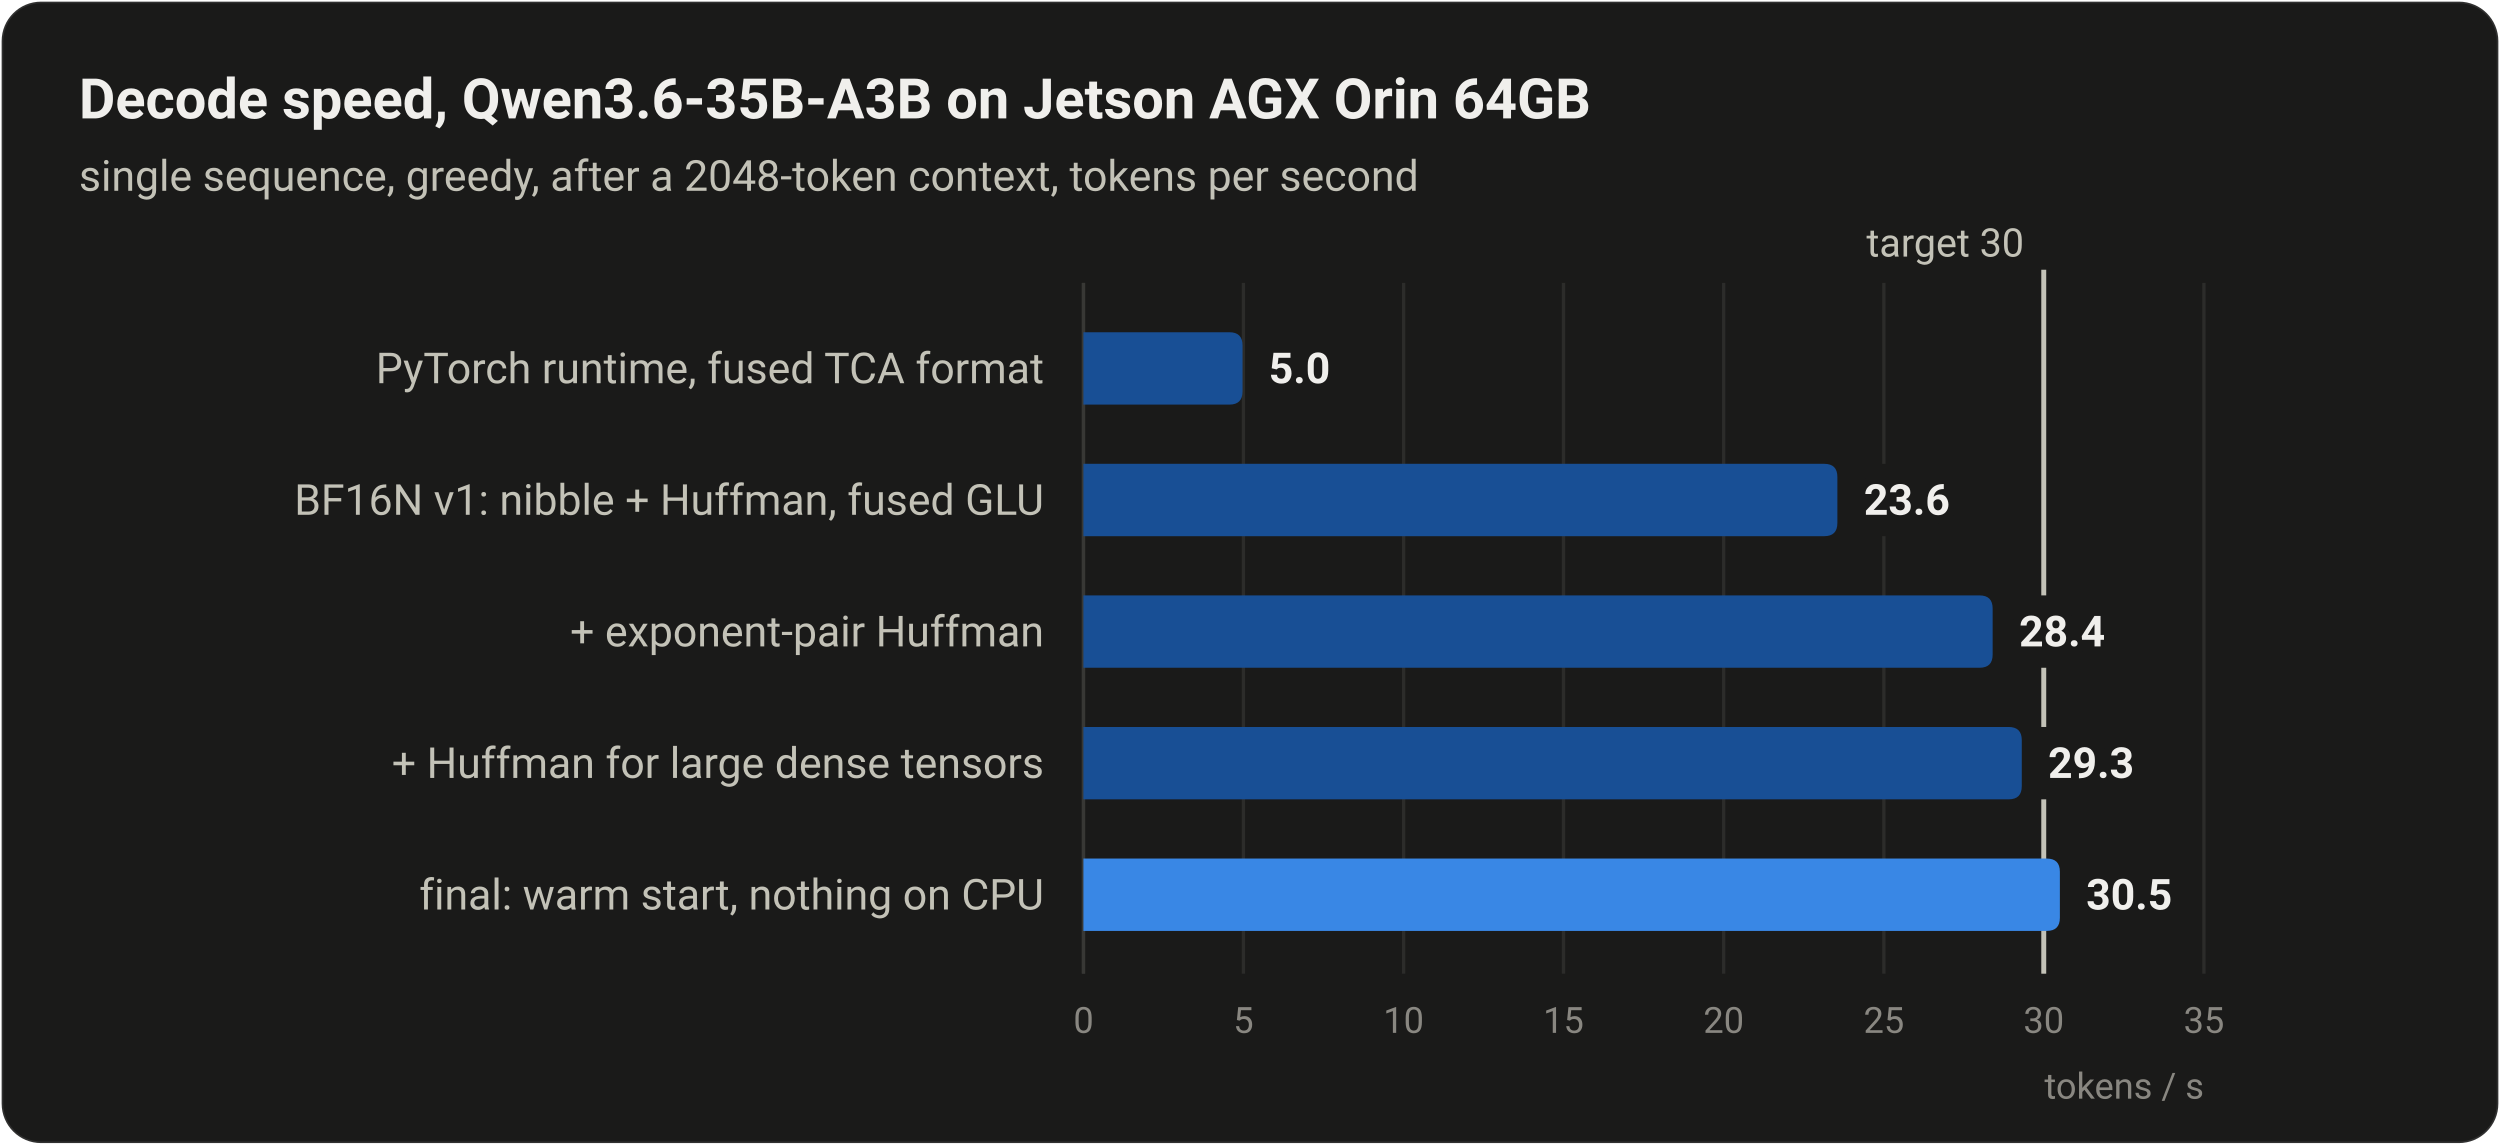
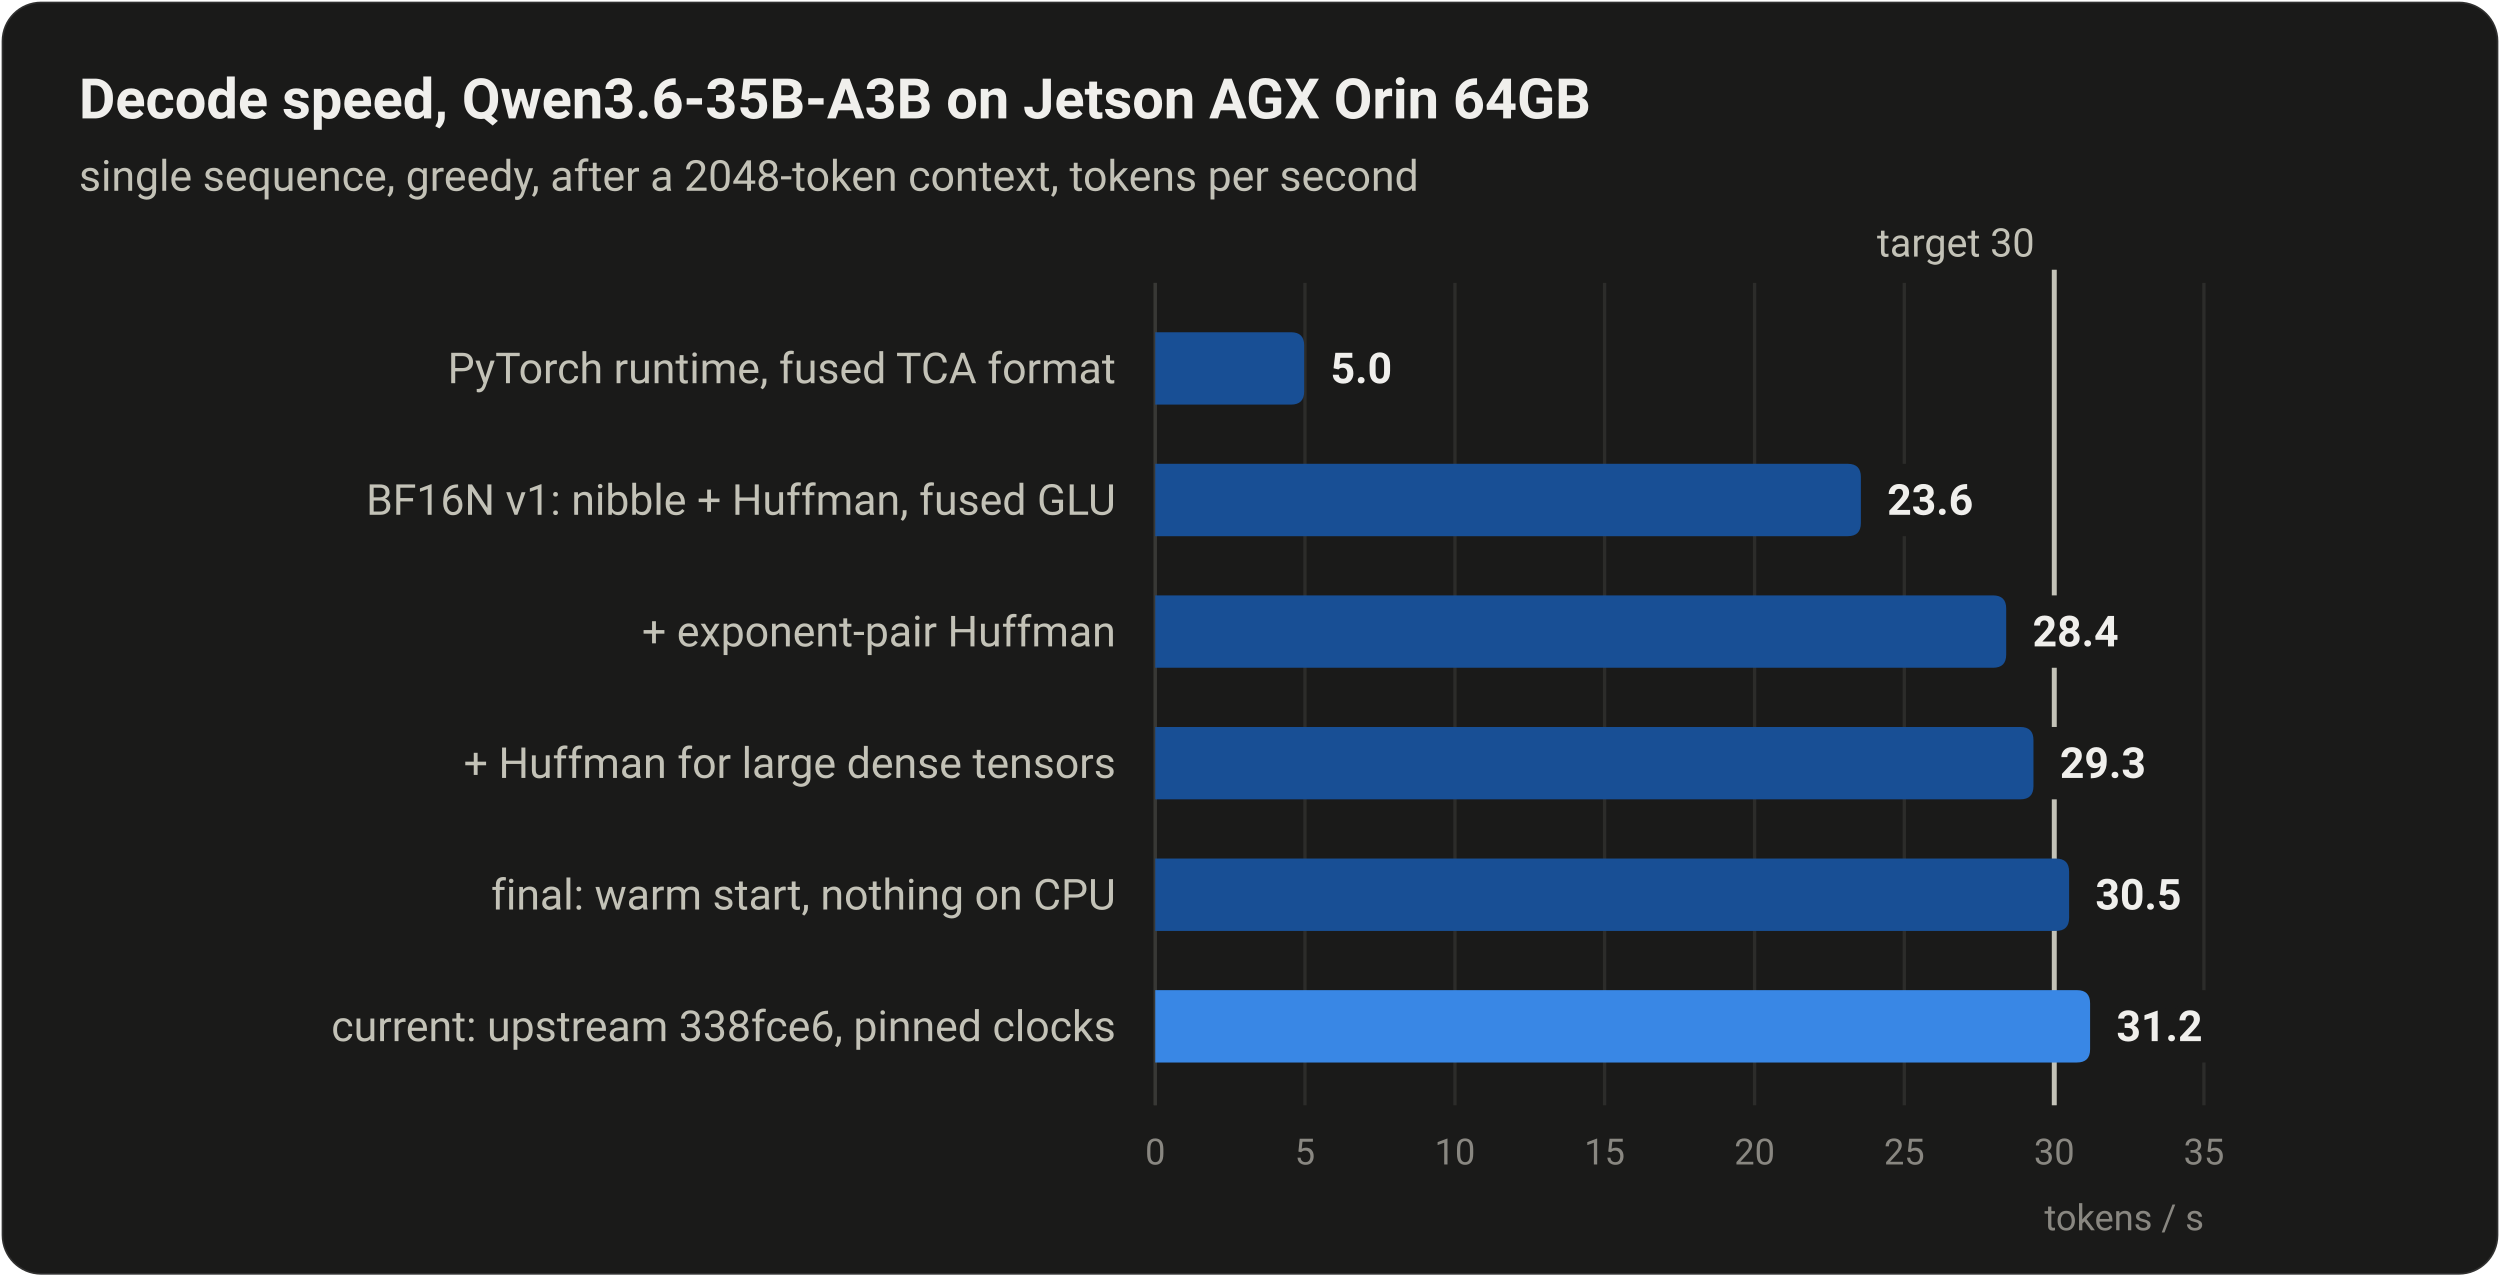
- <svg xmlns="http://www.w3.org/2000/svg" width="760" height="348" viewBox="0 0 760 348" font-family="system-ui, -apple-system, Segoe UI, Roboto, sans-serif" role="img" aria-label="Decode speed, Qwen3.6-35B-A3B on Jetson AGX Orin 64GB">
-   <rect x="0.5" y="0.5" width="759" height="347" rx="12" fill="#1a1a19" stroke="rgba(255,255,255,0.10)" />
+ <svg xmlns="http://www.w3.org/2000/svg" width="760" height="388" viewBox="0 0 760 388" font-family="system-ui, -apple-system, Segoe UI, Roboto, sans-serif" role="img" aria-label="Decode speed, Qwen3.6-35B-A3B on Jetson AGX Orin 64GB">
+   <rect x="0.5" y="0.5" width="759" height="387" rx="12" fill="#1a1a19" stroke="rgba(255,255,255,0.10)" />
  <text x="24" y="36" font-size="17" font-weight="600" fill="#f0efec">Decode speed, Qwen3.6-35B-A3B on Jetson AGX Orin 64GB</text>
  <text x="24" y="58" font-size="13" fill="#c3c2b7">single sequence, greedy, after a 2048-token context, tokens per second</text>
-   <line x1="329.4" y1="86" x2="329.4" y2="296" stroke="#2c2c2a" stroke-width="1" />
-   <text x="329.4" y="314" font-size="11" fill="#898781" text-anchor="middle">0</text>
-   <line x1="378.0" y1="86" x2="378.0" y2="296" stroke="#2c2c2a" stroke-width="1" />
-   <text x="378.0" y="314" font-size="11" fill="#898781" text-anchor="middle">5</text>
-   <line x1="426.7" y1="86" x2="426.7" y2="296" stroke="#2c2c2a" stroke-width="1" />
-   <text x="426.7" y="314" font-size="11" fill="#898781" text-anchor="middle">10</text>
-   <line x1="475.3" y1="86" x2="475.3" y2="296" stroke="#2c2c2a" stroke-width="1" />
-   <text x="475.3" y="314" font-size="11" fill="#898781" text-anchor="middle">15</text>
-   <line x1="524.0" y1="86" x2="524.0" y2="296" stroke="#2c2c2a" stroke-width="1" />
-   <text x="524.0" y="314" font-size="11" fill="#898781" text-anchor="middle">20</text>
-   <line x1="572.7" y1="86" x2="572.7" y2="296" stroke="#2c2c2a" stroke-width="1" />
-   <text x="572.7" y="314" font-size="11" fill="#898781" text-anchor="middle">25</text>
-   <line x1="621.3" y1="86" x2="621.3" y2="296" stroke="#2c2c2a" stroke-width="1" />
-   <text x="621.3" y="314" font-size="11" fill="#898781" text-anchor="middle">30</text>
-   <line x1="670.0" y1="86" x2="670.0" y2="296" stroke="#2c2c2a" stroke-width="1" />
-   <text x="670.0" y="314" font-size="11" fill="#898781" text-anchor="middle">35</text>
-   <line x1="329.36" y1="86" x2="329.36" y2="296" stroke="#383835" stroke-width="1" />
-   <text x="670" y="334" font-size="11" fill="#898781" text-anchor="end">tokens / s</text>
-   <line x1="621.3" y1="82" x2="621.3" y2="296" stroke="#c3c2b7" stroke-width="1.5" />
-   <text x="615.3" y="78" font-size="12" fill="#c3c2b7" text-anchor="end">target 30</text>
+   <line x1="351.2" y1="86" x2="351.2" y2="336" stroke="#2c2c2a" stroke-width="1" />
+   <text x="351.2" y="354" font-size="11" fill="#898781" text-anchor="middle">0</text>
+   <line x1="396.7" y1="86" x2="396.7" y2="336" stroke="#2c2c2a" stroke-width="1" />
+   <text x="396.7" y="354" font-size="11" fill="#898781" text-anchor="middle">5</text>
+   <line x1="442.3" y1="86" x2="442.3" y2="336" stroke="#2c2c2a" stroke-width="1" />
+   <text x="442.3" y="354" font-size="11" fill="#898781" text-anchor="middle">10</text>
+   <line x1="487.8" y1="86" x2="487.8" y2="336" stroke="#2c2c2a" stroke-width="1" />
+   <text x="487.8" y="354" font-size="11" fill="#898781" text-anchor="middle">15</text>
+   <line x1="533.4" y1="86" x2="533.4" y2="336" stroke="#2c2c2a" stroke-width="1" />
+   <text x="533.4" y="354" font-size="11" fill="#898781" text-anchor="middle">20</text>
+   <line x1="578.9" y1="86" x2="578.9" y2="336" stroke="#2c2c2a" stroke-width="1" />
+   <text x="578.9" y="354" font-size="11" fill="#898781" text-anchor="middle">25</text>
+   <line x1="624.5" y1="86" x2="624.5" y2="336" stroke="#2c2c2a" stroke-width="1" />
+   <text x="624.5" y="354" font-size="11" fill="#898781" text-anchor="middle">30</text>
+   <line x1="670.0" y1="86" x2="670.0" y2="336" stroke="#2c2c2a" stroke-width="1" />
+   <text x="670.0" y="354" font-size="11" fill="#898781" text-anchor="middle">35</text>
+   <line x1="351.2" y1="86" x2="351.2" y2="336" stroke="#383835" stroke-width="1" />
+   <text x="670" y="374" font-size="11" fill="#898781" text-anchor="end">tokens / s</text>
+   <line x1="624.5" y1="82" x2="624.5" y2="336" stroke="#c3c2b7" stroke-width="1.5" />
+   <text x="618.5" y="78" font-size="12" fill="#c3c2b7" text-anchor="end">target 30</text>
  <g fill="#184f95">
-     <path d="M329.36,101.0 H373.731 Q377.731,101.0 377.731,105.0 V119.0 Q377.731,123.0 373.731,123.0 H329.36 Z" />
+     <path d="M351.2,101.0 H392.47 Q396.47,101.0 396.47,105.0 V119.0 Q396.47,123.0 392.47,123.0 H351.2 Z" />
  </g>
-   <text x="317.36" y="116.5" font-size="13" fill="#c3c2b7" text-anchor="end">PyTorch runtime, fused TCA format</text>
-   <rect x="380.7" y="101.0" width="29.8" height="22" fill="#1a1a19" />
-   <text x="385.7" y="116.5" font-size="13" font-weight="600" fill="#f0efec" stroke="#1a1a19" stroke-width="5" stroke-linejoin="round" paint-order="stroke">5.0</text>
+   <text x="339.2" y="116.5" font-size="13" fill="#c3c2b7" text-anchor="end">PyTorch runtime, fused TCA format</text>
+   <rect x="399.5" y="101.0" width="29.8" height="22" fill="#1a1a19" />
+   <text x="404.5" y="116.5" font-size="13" font-weight="600" fill="#f0efec" stroke="#1a1a19" stroke-width="5" stroke-linejoin="round" paint-order="stroke">5.0</text>
  <g fill="#184f95">
-     <path d="M329.36,141.0 H554.562 Q558.562,141.0 558.562,145.0 V159.0 Q558.562,163.0 554.562,163.0 H329.36 Z" />
+     <path d="M351.2,141.0 H561.707 Q565.707,141.0 565.707,145.0 V159.0 Q565.707,163.0 561.707,163.0 H351.2 Z" />
  </g>
-   <text x="317.36" y="156.5" font-size="13" fill="#c3c2b7" text-anchor="end">BF16N v1: nibble + Huffman, fused GLU</text>
-   <rect x="561.6" y="141.0" width="37.1" height="22" fill="#1a1a19" />
-   <text x="566.6" y="156.5" font-size="13" font-weight="600" fill="#f0efec" stroke="#1a1a19" stroke-width="5" stroke-linejoin="round" paint-order="stroke">23.6</text>
+   <text x="339.2" y="156.5" font-size="13" fill="#c3c2b7" text-anchor="end">BF16N v1: nibble + Huffman, fused GLU</text>
+   <rect x="568.7" y="141.0" width="37.1" height="22" fill="#1a1a19" />
+   <text x="573.7" y="156.5" font-size="13" font-weight="600" fill="#f0efec" stroke="#1a1a19" stroke-width="5" stroke-linejoin="round" paint-order="stroke">23.6</text>
  <g fill="#184f95">
-     <path d="M329.36,181.0 H601.765 Q605.765,181.0 605.765,185.0 V199.0 Q605.765,203.0 601.765,203.0 H329.36 Z" />
+     <path d="M351.2,181.0 H605.883 Q609.883,181.0 609.883,185.0 V199.0 Q609.883,203.0 605.883,203.0 H351.2 Z" />
  </g>
-   <text x="317.36" y="196.5" font-size="13" fill="#c3c2b7" text-anchor="end">+ exponent-pair Huffman</text>
-   <rect x="608.8" y="181.0" width="37.1" height="22" fill="#1a1a19" />
-   <text x="613.8" y="196.5" font-size="13" font-weight="600" fill="#f0efec" stroke="#1a1a19" stroke-width="5" stroke-linejoin="round" paint-order="stroke">28.4</text>
+   <text x="339.2" y="196.5" font-size="13" fill="#c3c2b7" text-anchor="end">+ exponent-pair Huffman</text>
+   <rect x="612.9" y="181.0" width="37.1" height="22" fill="#1a1a19" />
+   <text x="617.9" y="196.5" font-size="13" font-weight="600" fill="#f0efec" stroke="#1a1a19" stroke-width="5" stroke-linejoin="round" paint-order="stroke">28.4</text>
  <g fill="#184f95">
-     <path d="M329.36,221.0 H610.622 Q614.622,221.0 614.622,225.0 V239.0 Q614.622,243.0 610.622,243.0 H329.36 Z" />
+     <path d="M351.2,221.0 H614.172 Q618.172,221.0 618.172,225.0 V239.0 Q618.172,243.0 614.172,243.0 H351.2 Z" />
  </g>
-   <text x="317.36" y="236.5" font-size="13" fill="#c3c2b7" text-anchor="end">+ Huffman for large dense tensors</text>
-   <rect x="617.6" y="221.0" width="37.1" height="22" fill="#1a1a19" />
-   <text x="622.6" y="236.5" font-size="13" font-weight="600" fill="#f0efec" stroke="#1a1a19" stroke-width="5" stroke-linejoin="round" paint-order="stroke">29.3</text>
+   <text x="339.2" y="236.5" font-size="13" fill="#c3c2b7" text-anchor="end">+ Huffman for large dense tensors</text>
+   <rect x="621.2" y="221.0" width="37.1" height="22" fill="#1a1a19" />
+   <text x="626.2" y="236.5" font-size="13" font-weight="600" fill="#f0efec" stroke="#1a1a19" stroke-width="5" stroke-linejoin="round" paint-order="stroke">29.3</text>
+   <g fill="#184f95">
+     <path d="M351.2,261.0 H625.011 Q629.011,261.0 629.011,265.0 V279.0 Q629.011,283.0 625.011,283.0 H351.2 Z" />
+   </g>
+   <text x="339.2" y="276.5" font-size="13" fill="#c3c2b7" text-anchor="end">final: warm start, nothing on CPU</text>
+   <rect x="632.0" y="261.0" width="37.1" height="22" fill="#1a1a19" />
+   <text x="637.0" y="276.5" font-size="13" font-weight="600" fill="#f0efec" stroke="#1a1a19" stroke-width="5" stroke-linejoin="round" paint-order="stroke">30.5</text>
  <g fill="#3987e5">
-     <path d="M329.36,261.0 H622.203 Q626.203,261.0 626.203,265.0 V279.0 Q626.203,283.0 622.203,283.0 H329.36 Z" />
+     <path d="M351.2,301.0 H631.387 Q635.387,301.0 635.387,305.0 V319.0 Q635.387,323.0 631.387,323.0 H351.2 Z" />
  </g>
-   <text x="317.36" y="276.5" font-size="13" fill="#c3c2b7" text-anchor="end">final: warm start, nothing on CPU</text>
-   <rect x="629.2" y="261.0" width="37.1" height="22" fill="#1a1a19" />
-   <text x="634.2" y="276.5" font-size="13" font-weight="600" fill="#f0efec" stroke="#1a1a19" stroke-width="5" stroke-linejoin="round" paint-order="stroke">30.5</text>
+   <text x="339.2" y="316.5" font-size="13" fill="#c3c2b7" text-anchor="end">current: upstream 338fce6, pinned clocks</text>
+   <rect x="638.4" y="301.0" width="37.1" height="22" fill="#1a1a19" />
+   <text x="643.4" y="316.5" font-size="13" font-weight="600" fill="#f0efec" stroke="#1a1a19" stroke-width="5" stroke-linejoin="round" paint-order="stroke">31.2</text>
</svg>
